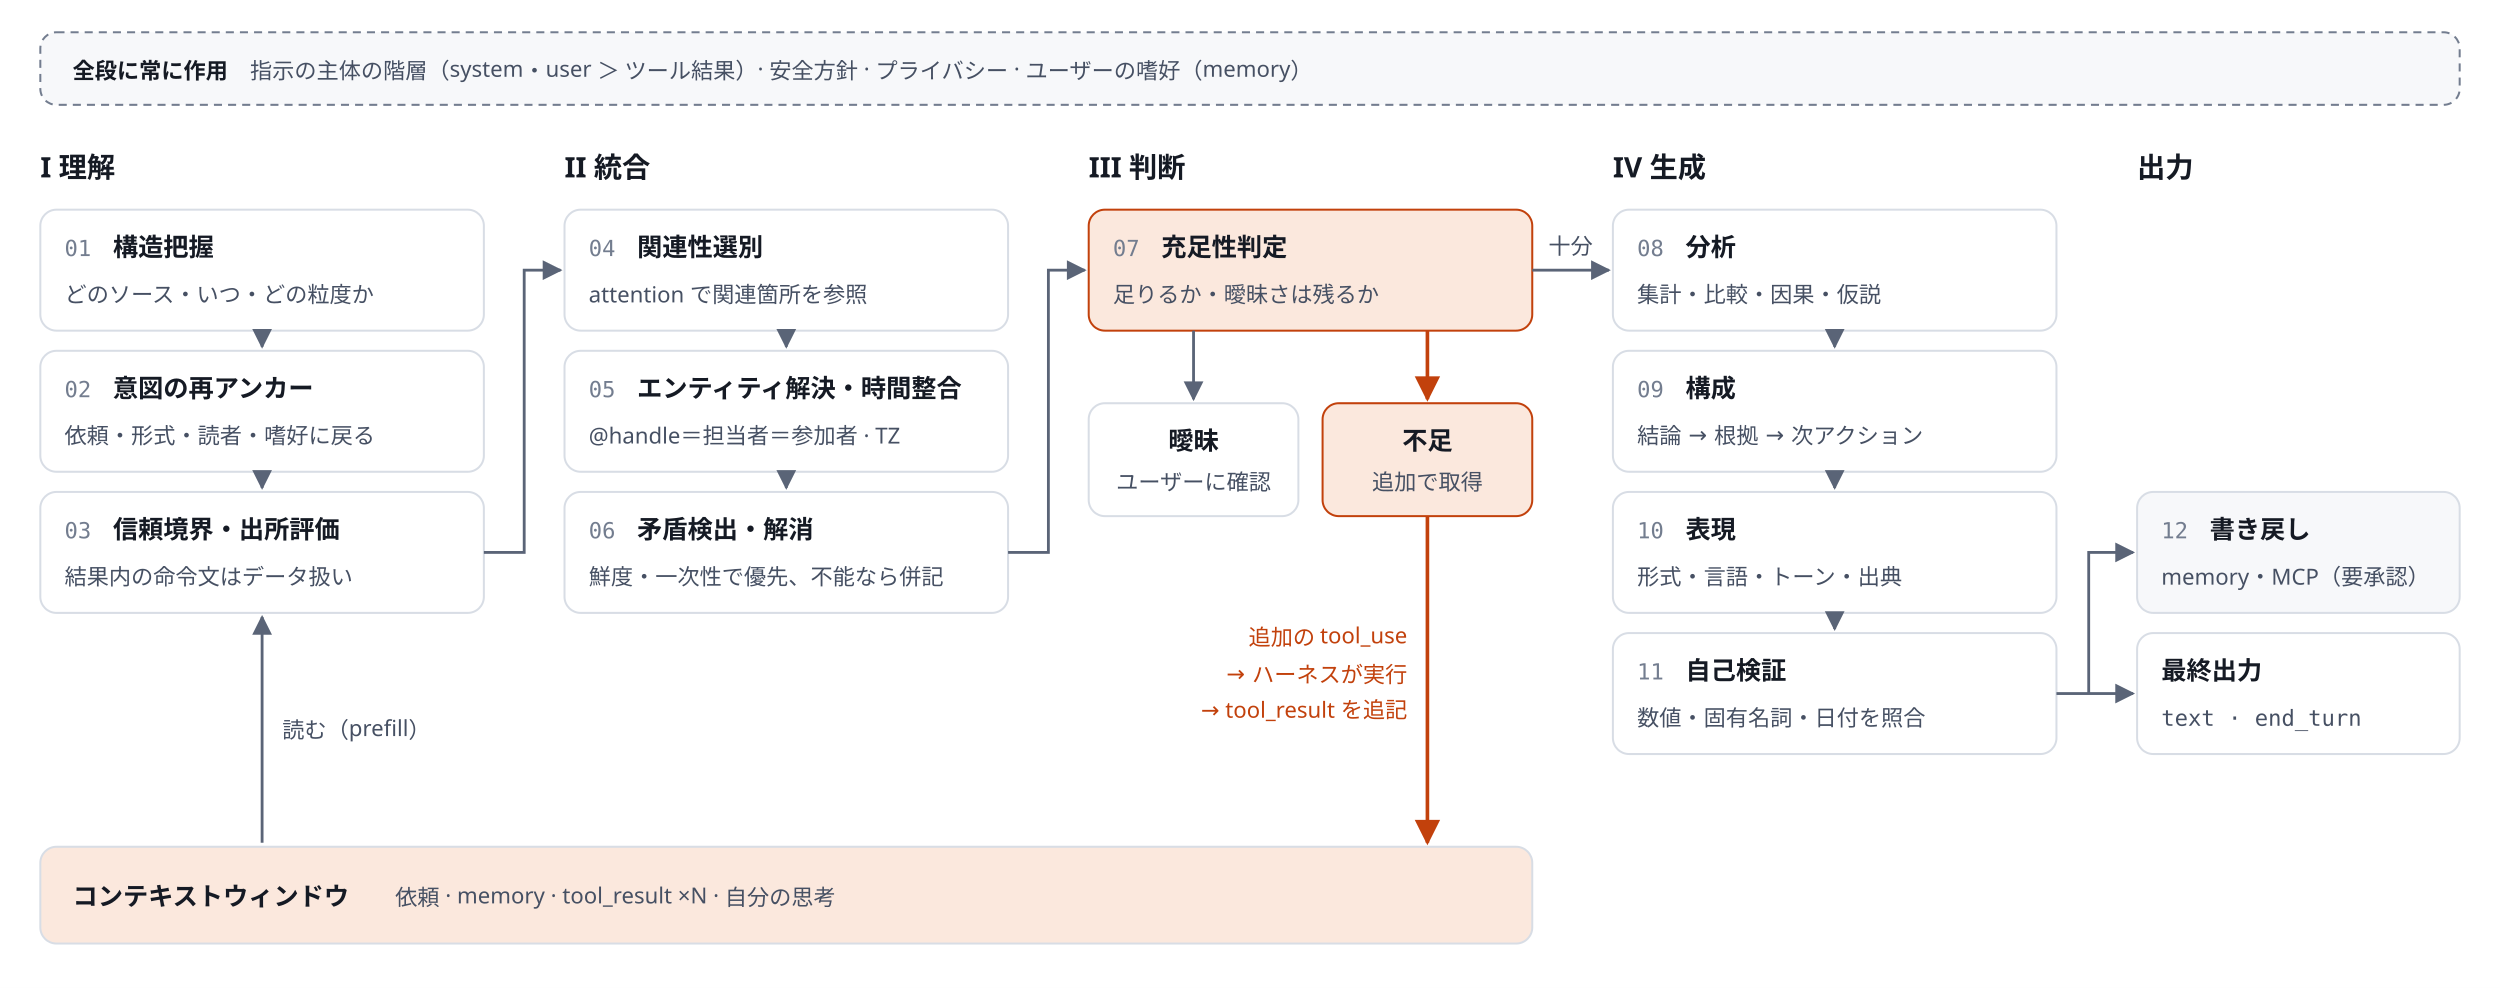
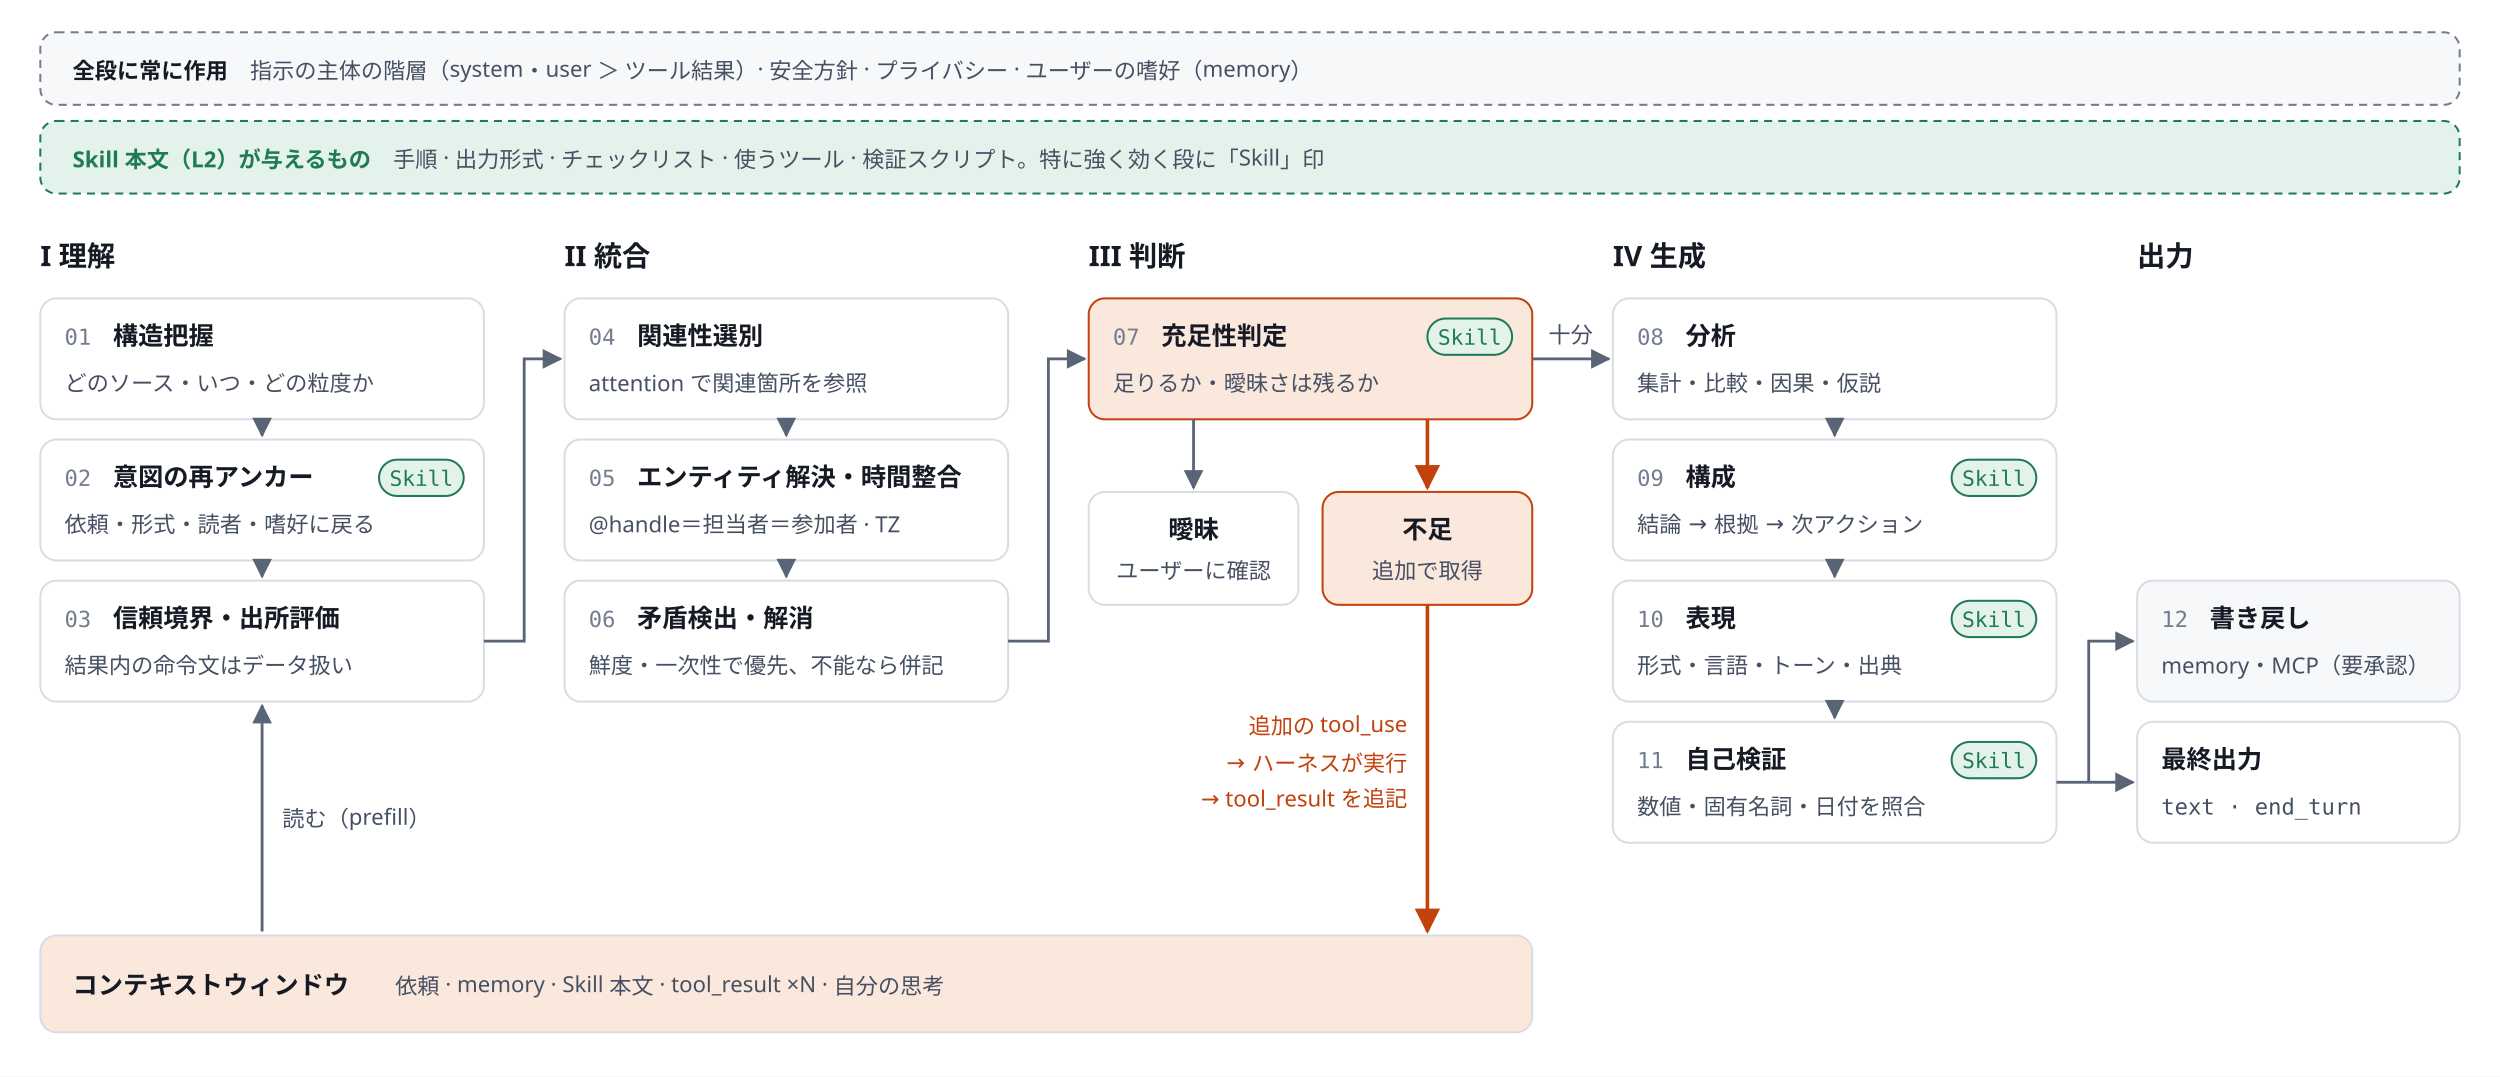
- <svg xmlns="http://www.w3.org/2000/svg" width="1240" height="490" viewBox="0 0 1240 490" role="img" aria-label="取得後から出力までの機能分解。コンテキストを読み、理解、統合、判断を経て、十分なら生成へ進み最終出力と書き戻しに至る。不足ならハーネスに追加の tool_use を出し、tool_result がコンテキストに追記されて最初から読み直す。">
+ <svg xmlns="http://www.w3.org/2000/svg" width="1240" height="534" viewBox="0 0 1240 534" role="img" aria-label="取得後から出力までの機能分解。コンテキストを読み、理解、統合、判断を経て、十分なら生成へ進み最終出力と書き戻しに至る。不足ならハーネスに追加の tool_use を出し、tool_result がコンテキストに追記されて最初から読み直す。Skill の本文は、意図の再アンカー、充足性判定、構成、表現、自己検証に強く効く。">
  <defs>
    <style>
text {font-family: "Noto Sans JP", "Hiragino Sans", "Hiragino Kaku Gothic ProN", "Yu Gothic", system-ui, sans-serif; fill: #151A24;}
.t-zone {font-family: "Zen Kaku Gothic New", "Noto Sans JP", "Hiragino Sans", "Yu Gothic", system-ui, sans-serif; font-size: 15px; font-weight: 700;}
.t-zsub {font-size: 11px; fill: #737D8F;}
.t-box {font-size: 12.5px; font-weight: 700;}
.t-sub {font-size: 11px; fill: #465063;}
+ .t-mut {font-size: 11px; fill: #737D8F;}
.t-lab {font-size: 11px; fill: #465063;}
.t-lab-acc {font-size: 11px; fill: #C2410C; font-weight: 500;}
.t-mono {font-family: "IBM Plex Mono", ui-monospace, "SFMono-Regular", Menlo, Consolas, monospace; font-size: 11px;}
+ .t-monom {font-family: "IBM Plex Mono", ui-monospace, "SFMono-Regular", Menlo, Consolas, monospace; font-size: 11px; fill: #737D8F;}
.t-num {font-family: "IBM Plex Mono", ui-monospace, "SFMono-Regular", Menlo, Consolas, monospace; font-size: 11px; fill: #737D8F;}
.t-phase {font-family: "Zen Kaku Gothic New", "Noto Sans JP", "Hiragino Sans", "Yu Gothic", system-ui, sans-serif; font-size: 14px; font-weight: 700;}
.t-model {fill: #3445B8;}
+ .t-sk {fill: #1F7A55;}
+ .t-tag {font-family: "IBM Plex Mono", ui-monospace, "SFMono-Regular", Menlo, Consolas, monospace; font-size: 10.5px; font-weight: 500; fill: #1F7A55;}
.z-ext {fill: #ECEEF2;}
.z-h {fill: #E9EDF4;}
.z-ctx {fill: #FFFFFF; stroke: #D8DDE5; stroke-width: 1;}
.z-model {fill: #ECEEFA; stroke: #3445B8; stroke-width: 1.2; stroke-dasharray: 5 4;}
.bx {fill: #FFFFFF; stroke: #D8DDE5; stroke-width: 1;}
.bx-2 {fill: #F7F8FA; stroke: #D8DDE5; stroke-width: 1;}
.bx-m {fill: #F8F9FE; stroke: #3445B8; stroke-width: 1; stroke-opacity: 0.45;}
.bx-acc {fill: #FBE8DD; stroke: #C2410C; stroke-width: 1;}
+ .bx-sk {fill: #E3F2EA; stroke: #1F7A55; stroke-width: 1;}
+ .bx-dash {fill: #F7F8FA; stroke: #737D8F; stroke-width: 1; stroke-dasharray: 4 3;}
.seg {fill: #F7F8FA; stroke: #D8DDE5; stroke-width: 1;}
.seg-a {fill: #F8F9FE; stroke: #D8DDE5; stroke-width: 1;}
.seg-r {fill: #FBE8DD; stroke: #D8DDE5; stroke-width: 1;}
+ .seg-sk {fill: #E3F2EA; stroke: #D8DDE5; stroke-width: 1;}
.row-r {fill: #FFFFFF; stroke: #C2410C; stroke-width: 1; stroke-opacity: 0.6;}
+ .row-sk {fill: #FFFFFF; stroke: #1F7A55; stroke-width: 1.2;}
+ .tag-sk {fill: #E3F2EA; stroke: #1F7A55; stroke-width: 1;}
.ar {stroke: #5A6477; stroke-width: 1.4; fill: none;}
.ar-acc {stroke: #C2410C; stroke-width: 1.8; fill: none;}
.ar-dash {stroke: #5A6477; stroke-width: 1.3; fill: none; stroke-dasharray: 4 4;}
.rule-dash {stroke: #737D8F; stroke-width: 1; stroke-dasharray: 3 3; fill: none;}
+ .tree {stroke: #737D8F; stroke-width: 1; fill: none;}
.mk {fill: #5A6477;}
.mk-acc {fill: #C2410C;}
.brk {stroke: #5A6477; stroke-width: 1.2; fill: none;}
.band-x {fill: #F7F8FA; stroke: #737D8F; stroke-width: 1; stroke-dasharray: 4 3;}
+ .band-sk {fill: #E3F2EA; stroke: #1F7A55; stroke-width: 1; stroke-dasharray: 4 3;}
text { font-family: "Noto Sans JP","Hiragino Sans","Hiragino Kaku Gothic ProN","Yu Gothic","Meiryo",sans-serif; }
.t-zone, .t-phase { font-family: "Zen Kaku Gothic New","Noto Sans JP","Hiragino Sans","Yu Gothic","Meiryo",sans-serif; }
- .t-mono, .t-num { font-family: "IBM Plex Mono",Menlo,Consolas,monospace; }
+ .t-mono, .t-monom, .t-num, .t-tag { font-family: "IBM Plex Mono",Menlo,Consolas,monospace; }
</style>
-     <marker id="f3a" viewBox="0 0 10 10" refX="9" refY="5" markerWidth="7" markerHeight="7" orient="auto-start-reverse">
+     <marker id="f4a" viewBox="0 0 10 10" refX="9" refY="5" markerWidth="7" markerHeight="7" orient="auto-start-reverse">
      <path class="mk" d="M0,0 L10,5 L0,10 z" />
    </marker>
-     <marker id="f3b" viewBox="0 0 10 10" refX="9" refY="5" markerWidth="7" markerHeight="7" orient="auto-start-reverse">
+     <marker id="f4b" viewBox="0 0 10 10" refX="9" refY="5" markerWidth="7" markerHeight="7" orient="auto-start-reverse">
      <path class="mk-acc" d="M0,0 L10,5 L0,10 z" />
    </marker>
  </defs>
-   <rect x="0" y="0" width="1240" height="490" fill="#FFFFFF" />
+   <rect x="0" y="0" width="1240" height="534" fill="#FFFFFF" />
  <rect class="band-x" x="20" y="16" width="1200" height="36" rx="8" />
  <text class="t-sub" x="36" y="39">
    <tspan style="font-weight:700;fill:#151A24">全段に常に作用</tspan>　指示の主体の階層（system・user ＞ ツール結果）· 安全方針 · プライバシー · ユーザーの嗜好（memory）</text>
-   <text class="t-phase" x="20" y="88">I 理解</text>
-   <text class="t-phase" x="280" y="88">II 統合</text>
-   <text class="t-phase" x="540" y="88">III 判断</text>
-   <text class="t-phase" x="800" y="88">IV 生成</text>
-   <text class="t-phase" x="1060" y="88">出力</text>
-   <rect class="bx" x="20" y="104" width="220" height="60" rx="8" />
-   <text class="t-num" x="32" y="127">01</text>
-   <text class="t-box" x="56" y="127">構造把握</text>
-   <text class="t-sub" x="32" y="150">どのソース・いつ・どの粒度か</text>
-   <rect class="bx" x="20" y="174" width="220" height="60" rx="8" />
-   <text class="t-num" x="32" y="197">02</text>
-   <text class="t-box" x="56" y="197">意図の再アンカー</text>
-   <text class="t-sub" x="32" y="220">依頼・形式・読者・嗜好に戻る</text>
-   <rect class="bx" x="20" y="244" width="220" height="60" rx="8" />
-   <text class="t-num" x="32" y="267">03</text>
-   <text class="t-box" x="56" y="267">信頼境界・出所評価</text>
-   <text class="t-sub" x="32" y="290">結果内の命令文はデータ扱い</text>
-   <rect class="bx" x="280" y="104" width="220" height="60" rx="8" />
-   <text class="t-num" x="292" y="127">04</text>
-   <text class="t-box" x="316" y="127">関連性選別</text>
-   <text class="t-sub" x="292" y="150">attention で関連箇所を参照</text>
-   <rect class="bx" x="280" y="174" width="220" height="60" rx="8" />
-   <text class="t-num" x="292" y="197">05</text>
-   <text class="t-box" x="316" y="197">エンティティ解決・時間整合</text>
-   <text class="t-sub" x="292" y="220">@handle＝担当者＝参加者 · TZ</text>
-   <rect class="bx" x="280" y="244" width="220" height="60" rx="8" />
-   <text class="t-num" x="292" y="267">06</text>
-   <text class="t-box" x="316" y="267">矛盾検出・解消</text>
-   <text class="t-sub" x="292" y="290">鮮度・一次性で優先、不能なら併記</text>
-   <rect class="bx-acc" x="540" y="104" width="220" height="60" rx="8" />
-   <text class="t-num" x="552" y="127">07</text>
-   <text class="t-box" x="576" y="127">充足性判定</text>
-   <text class="t-sub" x="552" y="150">足りるか・曖昧さは残るか</text>
-   <rect class="bx" x="540" y="200" width="104" height="56" rx="8" />
-   <text class="t-box" x="592" y="223" text-anchor="middle">曖昧</text>
-   <text class="t-sub" x="592" y="243" text-anchor="middle">ユーザーに確認</text>
-   <rect class="bx-acc" x="656" y="200" width="104" height="56" rx="8" />
-   <text class="t-box" x="708" y="223" text-anchor="middle">不足</text>
-   <text class="t-sub" x="708" y="243" text-anchor="middle">追加で取得</text>
-   <rect class="bx" x="800" y="104" width="220" height="60" rx="8" />
-   <text class="t-num" x="812" y="127">08</text>
-   <text class="t-box" x="836" y="127">分析</text>
-   <text class="t-sub" x="812" y="150">集計・比較・因果・仮説</text>
-   <rect class="bx" x="800" y="174" width="220" height="60" rx="8" />
-   <text class="t-num" x="812" y="197">09</text>
-   <text class="t-box" x="836" y="197">構成</text>
-   <text class="t-sub" x="812" y="220">結論 → 根拠 → 次アクション</text>
-   <rect class="bx" x="800" y="244" width="220" height="60" rx="8" />
-   <text class="t-num" x="812" y="267">10</text>
-   <text class="t-box" x="836" y="267">表現</text>
-   <text class="t-sub" x="812" y="290">形式・言語・トーン・出典</text>
-   <rect class="bx" x="800" y="314" width="220" height="60" rx="8" />
-   <text class="t-num" x="812" y="337">11</text>
-   <text class="t-box" x="836" y="337">自己検証</text>
-   <text class="t-sub" x="812" y="360">数値・固有名詞・日付を照合</text>
-   <rect class="bx-2" x="1060" y="244" width="160" height="60" rx="8" />
-   <text class="t-num" x="1072" y="267">12</text>
-   <text class="t-box" x="1096" y="267">書き戻し</text>
-   <text class="t-sub" x="1072" y="290">memory・MCP（要承認）</text>
-   <rect class="bx" x="1060" y="314" width="160" height="60" rx="8" />
-   <text class="t-box" x="1072" y="337">最終出力</text>
-   <text class="t-mono" x="1072" y="360" style="fill:#465063">text · end_turn</text>
-   <rect class="seg-r" x="20" y="420" width="740" height="48" rx="8" />
-   <text class="t-box" x="36" y="449">コンテキストウィンドウ</text>
-   <text class="t-sub" x="196" y="449">依頼 · memory · tool_result ×N · 自分の思考</text>
-   <line class="ar" x1="130" y1="418" x2="130" y2="306" marker-end="url(#f3a)" />
-   <text class="t-lab" x="140" y="366">読む（prefill）</text>
-   <line class="ar" x1="130" y1="164" x2="130" y2="172" marker-end="url(#f3a)" />
-   <line class="ar" x1="130" y1="234" x2="130" y2="242" marker-end="url(#f3a)" />
-   <path class="ar" d="M240,274 L260,274 L260,134 L278,134" marker-end="url(#f3a)" />
-   <line class="ar" x1="390" y1="164" x2="390" y2="172" marker-end="url(#f3a)" />
-   <line class="ar" x1="390" y1="234" x2="390" y2="242" marker-end="url(#f3a)" />
-   <path class="ar" d="M500,274 L520,274 L520,134 L538,134" marker-end="url(#f3a)" />
-   <line class="ar" x1="760" y1="134" x2="798" y2="134" marker-end="url(#f3a)" />
-   <text class="t-lab" x="779" y="126" text-anchor="middle">十分</text>
-   <line class="ar" x1="592" y1="164" x2="592" y2="198" marker-end="url(#f3a)" />
-   <line class="ar-acc" x1="708" y1="164" x2="708" y2="198" marker-end="url(#f3b)" />
-   <line class="ar-acc" x1="708" y1="256" x2="708" y2="418" marker-end="url(#f3b)" />
-   <text class="t-lab-acc" x="698" y="320" text-anchor="end">追加の tool_use</text>
-   <text class="t-lab-acc" x="698" y="338" text-anchor="end">→ ハーネスが実行</text>
-   <text class="t-lab-acc" x="698" y="356" text-anchor="end">→ tool_result を追記</text>
-   <line class="ar" x1="910" y1="164" x2="910" y2="172" marker-end="url(#f3a)" />
-   <line class="ar" x1="910" y1="234" x2="910" y2="242" marker-end="url(#f3a)" />
-   <line class="ar" x1="910" y1="304" x2="910" y2="312" marker-end="url(#f3a)" />
-   <line class="ar" x1="1020" y1="344" x2="1058" y2="344" marker-end="url(#f3a)" />
-   <path class="ar" d="M1036,344 L1036,274 L1058,274" marker-end="url(#f3a)" />
+   <rect class="band-sk" x="20" y="60" width="1200" height="36" rx="8" />
+   <text class="t-sub" x="36" y="83">
+     <tspan class="t-sk" style="font-weight:700">Skill 本文（L2）が与えるもの</tspan>　手順 · 出力形式 · チェックリスト · 使うツール · 検証スクリプト。特に強く効く段に「Skill」印</text>
+   <g transform="translate(0,44)">
+     <text class="t-phase" x="20" y="88">I 理解</text>
+     <text class="t-phase" x="280" y="88">II 統合</text>
+     <text class="t-phase" x="540" y="88">III 判断</text>
+     <text class="t-phase" x="800" y="88">IV 生成</text>
+     <text class="t-phase" x="1060" y="88">出力</text>
+     <rect class="bx" x="20" y="104" width="220" height="60" rx="8" />
+     <text class="t-num" x="32" y="127">01</text>
+     <text class="t-box" x="56" y="127">構造把握</text>
+     <text class="t-sub" x="32" y="150">どのソース・いつ・どの粒度か</text>
+     <rect class="bx" x="20" y="174" width="220" height="60" rx="8" />
+     <text class="t-num" x="32" y="197">02</text>
+     <text class="t-box" x="56" y="197">意図の再アンカー</text>
+     <text class="t-sub" x="32" y="220">依頼・形式・読者・嗜好に戻る</text>
+     <rect class="tag-sk" x="188" y="184" width="42" height="18" rx="9" />
+     <text class="t-tag" x="209" y="197" text-anchor="middle">Skill</text>
+     <rect class="bx" x="20" y="244" width="220" height="60" rx="8" />
+     <text class="t-num" x="32" y="267">03</text>
+     <text class="t-box" x="56" y="267">信頼境界・出所評価</text>
+     <text class="t-sub" x="32" y="290">結果内の命令文はデータ扱い</text>
+     <rect class="bx" x="280" y="104" width="220" height="60" rx="8" />
+     <text class="t-num" x="292" y="127">04</text>
+     <text class="t-box" x="316" y="127">関連性選別</text>
+     <text class="t-sub" x="292" y="150">attention で関連箇所を参照</text>
+     <rect class="bx" x="280" y="174" width="220" height="60" rx="8" />
+     <text class="t-num" x="292" y="197">05</text>
+     <text class="t-box" x="316" y="197">エンティティ解決・時間整合</text>
+     <text class="t-sub" x="292" y="220">@handle＝担当者＝参加者 · TZ</text>
+     <rect class="bx" x="280" y="244" width="220" height="60" rx="8" />
+     <text class="t-num" x="292" y="267">06</text>
+     <text class="t-box" x="316" y="267">矛盾検出・解消</text>
+     <text class="t-sub" x="292" y="290">鮮度・一次性で優先、不能なら併記</text>
+     <rect class="bx-acc" x="540" y="104" width="220" height="60" rx="8" />
+     <text class="t-num" x="552" y="127">07</text>
+     <text class="t-box" x="576" y="127">充足性判定</text>
+     <text class="t-sub" x="552" y="150">足りるか・曖昧さは残るか</text>
+     <rect class="tag-sk" x="708" y="114" width="42" height="18" rx="9" />
+     <text class="t-tag" x="729" y="127" text-anchor="middle">Skill</text>
+     <rect class="bx" x="540" y="200" width="104" height="56" rx="8" />
+     <text class="t-box" x="592" y="223" text-anchor="middle">曖昧</text>
+     <text class="t-sub" x="592" y="243" text-anchor="middle">ユーザーに確認</text>
+     <rect class="bx-acc" x="656" y="200" width="104" height="56" rx="8" />
+     <text class="t-box" x="708" y="223" text-anchor="middle">不足</text>
+     <text class="t-sub" x="708" y="243" text-anchor="middle">追加で取得</text>
+     <rect class="bx" x="800" y="104" width="220" height="60" rx="8" />
+     <text class="t-num" x="812" y="127">08</text>
+     <text class="t-box" x="836" y="127">分析</text>
+     <text class="t-sub" x="812" y="150">集計・比較・因果・仮説</text>
+     <rect class="bx" x="800" y="174" width="220" height="60" rx="8" />
+     <text class="t-num" x="812" y="197">09</text>
+     <text class="t-box" x="836" y="197">構成</text>
+     <text class="t-sub" x="812" y="220">結論 → 根拠 → 次アクション</text>
+     <rect class="tag-sk" x="968" y="184" width="42" height="18" rx="9" />
+     <text class="t-tag" x="989" y="197" text-anchor="middle">Skill</text>
+     <rect class="bx" x="800" y="244" width="220" height="60" rx="8" />
+     <text class="t-num" x="812" y="267">10</text>
+     <text class="t-box" x="836" y="267">表現</text>
+     <text class="t-sub" x="812" y="290">形式・言語・トーン・出典</text>
+     <rect class="tag-sk" x="968" y="254" width="42" height="18" rx="9" />
+     <text class="t-tag" x="989" y="267" text-anchor="middle">Skill</text>
+     <rect class="bx" x="800" y="314" width="220" height="60" rx="8" />
+     <text class="t-num" x="812" y="337">11</text>
+     <text class="t-box" x="836" y="337">自己検証</text>
+     <text class="t-sub" x="812" y="360">数値・固有名詞・日付を照合</text>
+     <rect class="tag-sk" x="968" y="324" width="42" height="18" rx="9" />
+     <text class="t-tag" x="989" y="337" text-anchor="middle">Skill</text>
+     <rect class="bx-2" x="1060" y="244" width="160" height="60" rx="8" />
+     <text class="t-num" x="1072" y="267">12</text>
+     <text class="t-box" x="1096" y="267">書き戻し</text>
+     <text class="t-sub" x="1072" y="290">memory・MCP（要承認）</text>
+     <rect class="bx" x="1060" y="314" width="160" height="60" rx="8" />
+     <text class="t-box" x="1072" y="337">最終出力</text>
+     <text class="t-mono" x="1072" y="360" style="fill:#465063">text · end_turn</text>
+     <rect class="seg-r" x="20" y="420" width="740" height="48" rx="8" />
+     <text class="t-box" x="36" y="449">コンテキストウィンドウ</text>
+     <text class="t-sub" x="196" y="449">依頼 · memory · Skill 本文 · tool_result ×N · 自分の思考</text>
+     <line class="ar" x1="130" y1="418" x2="130" y2="306" marker-end="url(#f4a)" />
+     <text class="t-lab" x="140" y="366">読む（prefill）</text>
+     <line class="ar" x1="130" y1="164" x2="130" y2="172" marker-end="url(#f4a)" />
+     <line class="ar" x1="130" y1="234" x2="130" y2="242" marker-end="url(#f4a)" />
+     <path class="ar" d="M240,274 L260,274 L260,134 L278,134" marker-end="url(#f4a)" />
+     <line class="ar" x1="390" y1="164" x2="390" y2="172" marker-end="url(#f4a)" />
+     <line class="ar" x1="390" y1="234" x2="390" y2="242" marker-end="url(#f4a)" />
+     <path class="ar" d="M500,274 L520,274 L520,134 L538,134" marker-end="url(#f4a)" />
+     <line class="ar" x1="760" y1="134" x2="798" y2="134" marker-end="url(#f4a)" />
+     <text class="t-lab" x="779" y="126" text-anchor="middle">十分</text>
+     <line class="ar" x1="592" y1="164" x2="592" y2="198" marker-end="url(#f4a)" />
+     <line class="ar-acc" x1="708" y1="164" x2="708" y2="198" marker-end="url(#f4b)" />
+     <line class="ar-acc" x1="708" y1="256" x2="708" y2="418" marker-end="url(#f4b)" />
+     <text class="t-lab-acc" x="698" y="320" text-anchor="end">追加の tool_use</text>
+     <text class="t-lab-acc" x="698" y="338" text-anchor="end">→ ハーネスが実行</text>
+     <text class="t-lab-acc" x="698" y="356" text-anchor="end">→ tool_result を追記</text>
+     <line class="ar" x1="910" y1="164" x2="910" y2="172" marker-end="url(#f4a)" />
+     <line class="ar" x1="910" y1="234" x2="910" y2="242" marker-end="url(#f4a)" />
+     <line class="ar" x1="910" y1="304" x2="910" y2="312" marker-end="url(#f4a)" />
+     <line class="ar" x1="1020" y1="344" x2="1058" y2="344" marker-end="url(#f4a)" />
+     <path class="ar" d="M1036,344 L1036,274 L1058,274" marker-end="url(#f4a)" />
+   </g>
</svg>
